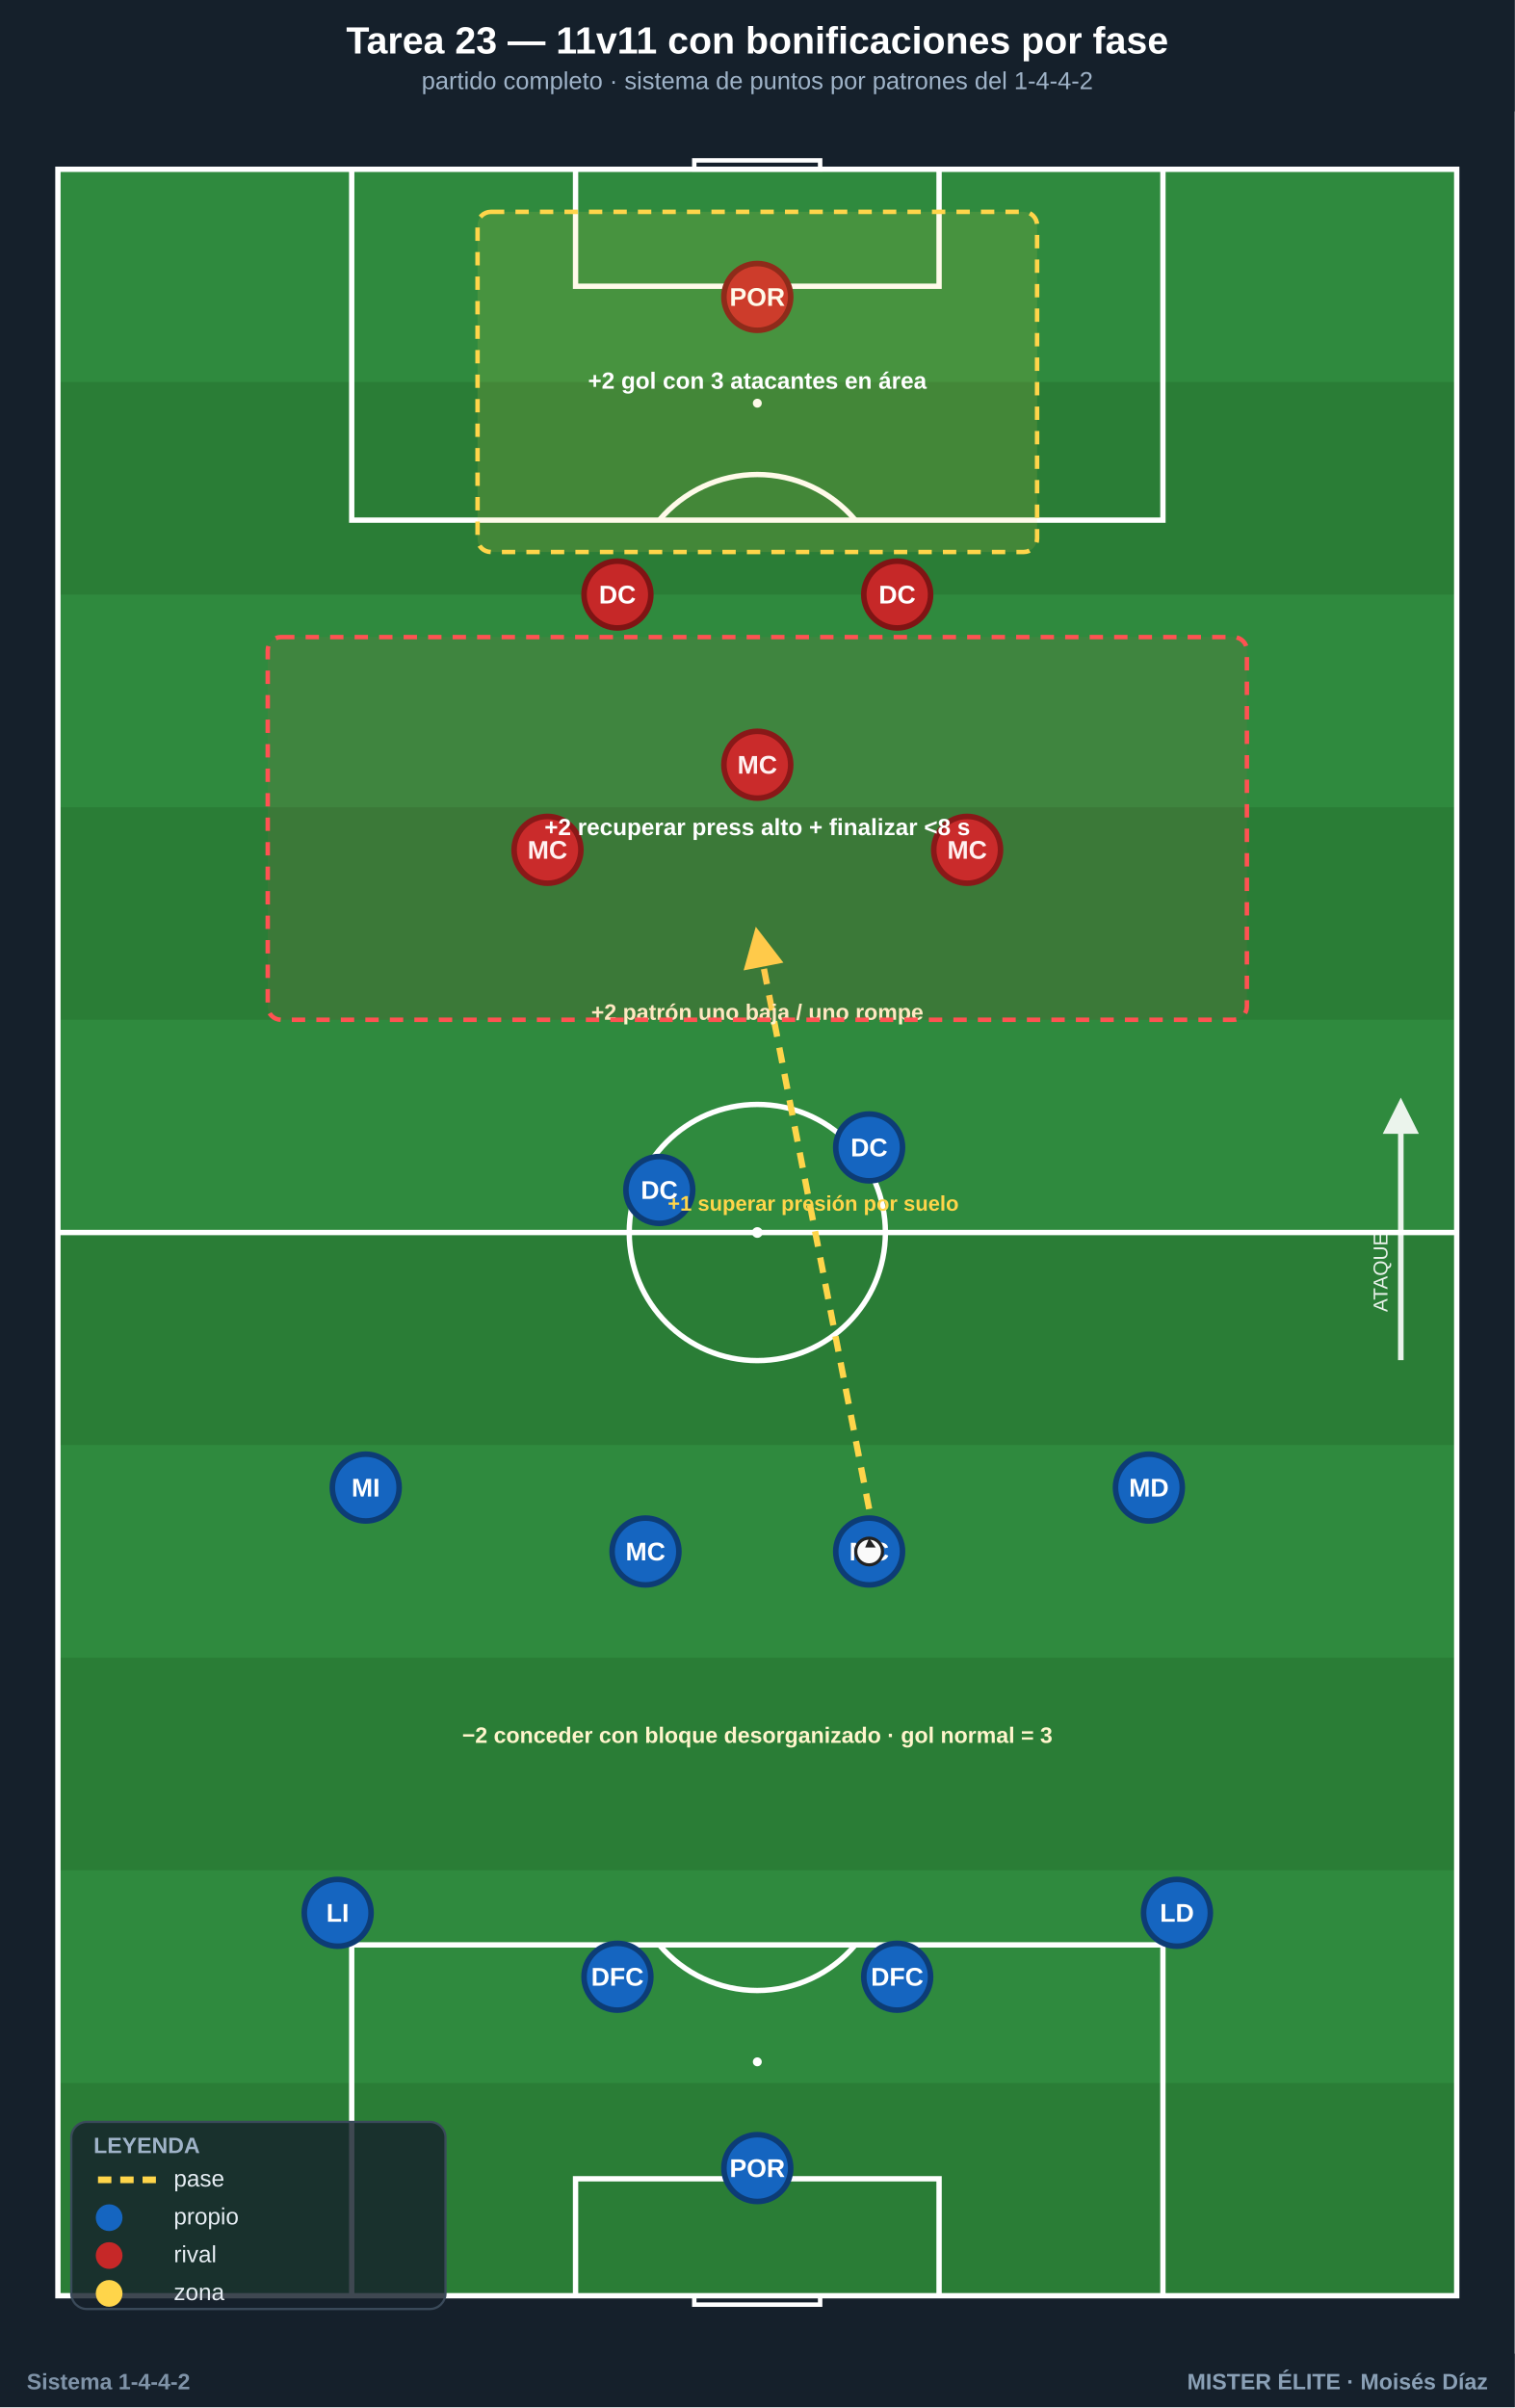
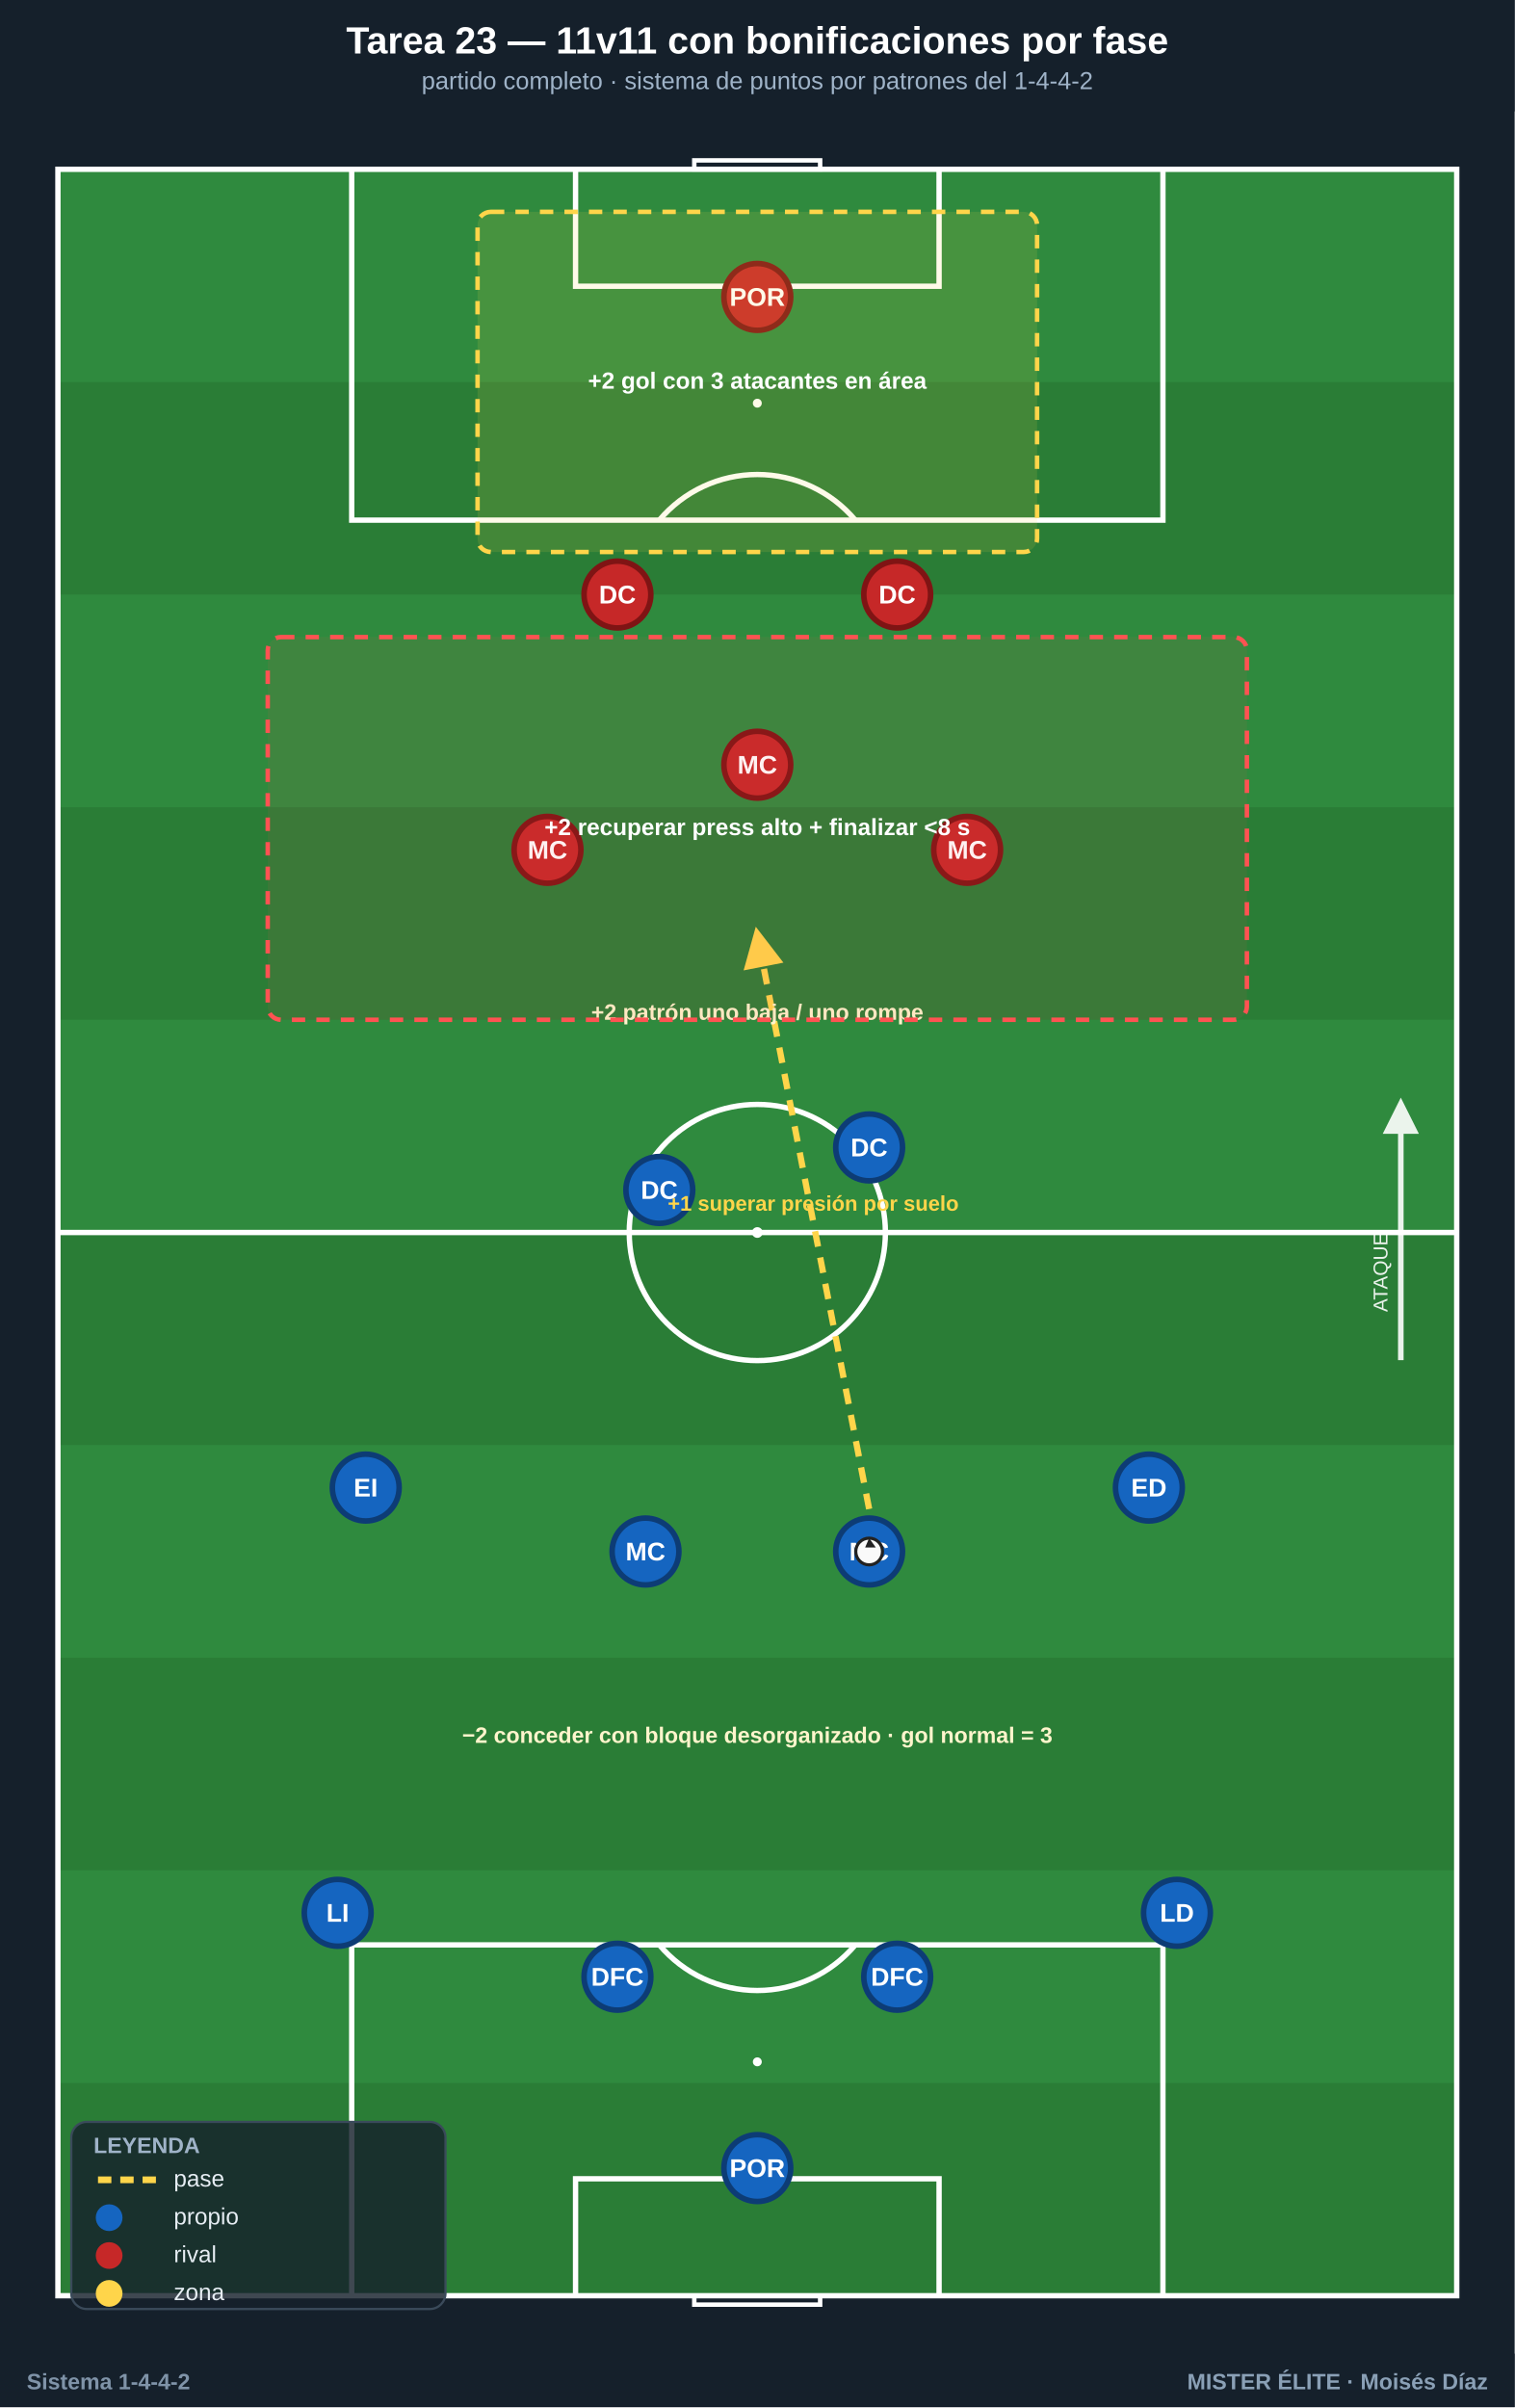
<svg xmlns="http://www.w3.org/2000/svg" viewBox="0 0 680 1081" width="680" height="1081" font-family="Segoe UI,Arial,sans-serif">
  <defs>
    <linearGradient id="sky" x1="0" y1="0" x2="0" y2="1">
      <stop offset="0" stop-color="#2f8a3e" />
      <stop offset="1" stop-color="#2b8139" />
    </linearGradient>
    <marker id="ah_pass" viewBox="0 0 10 10" refX="8" refY="5" markerWidth="6.5" markerHeight="6.5" orient="auto-start-reverse">
      <path d="M0,0 L10,5 L0,10 z" fill="#ffd54a" />
    </marker>
    <marker id="ah_run" viewBox="0 0 10 10" refX="8" refY="5" markerWidth="6.5" markerHeight="6.5" orient="auto-start-reverse">
      <path d="M0,0 L10,5 L0,10 z" fill="#ffffff" />
    </marker>
    <marker id="ah_drive" viewBox="0 0 10 10" refX="8" refY="5" markerWidth="6.5" markerHeight="6.5" orient="auto-start-reverse">
      <path d="M0,0 L10,5 L0,10 z" fill="#7ee0ff" />
    </marker>
    <marker id="ah_white" viewBox="0 0 10 10" refX="8" refY="5" markerWidth="6.5" markerHeight="6.5" orient="auto-start-reverse">
      <path d="M0,0 L10,5 L0,10 z" fill="#ffffff" />
    </marker>
  </defs>
  <rect x="0.0" y="0.0" width="680.0" height="1080.6" fill="#15202b" />
  <rect x="26.0" y="76.0" width="628.0" height="96.0" fill="#2f8a3e" />
  <rect x="26.0" y="171.5" width="628.0" height="96.0" fill="#2a7d36" />
  <rect x="26.0" y="266.9" width="628.0" height="96.0" fill="#2f8a3e" />
  <rect x="26.0" y="362.4" width="628.0" height="96.0" fill="#2a7d36" />
  <rect x="26.0" y="457.8" width="628.0" height="96.0" fill="#2f8a3e" />
  <rect x="26.0" y="553.3" width="628.0" height="96.0" fill="#2a7d36" />
  <rect x="26.0" y="648.7" width="628.0" height="96.0" fill="#2f8a3e" />
  <rect x="26.0" y="744.2" width="628.0" height="96.0" fill="#2a7d36" />
  <rect x="26.0" y="839.6" width="628.0" height="96.0" fill="#2f8a3e" />
  <rect x="26.0" y="935.1" width="628.0" height="96.0" fill="#2a7d36" />
  <rect x="26.0" y="76.0" width="628.0" height="954.6" fill="none" stroke="#ffffff" stroke-width="2.4" />
  <line x1="26.0" y1="553.3" x2="654.0" y2="553.3" stroke="#ffffff" stroke-width="2.4" opacity="1" />
  <circle cx="340.0" cy="553.3" r="57.5" fill="none" stroke="#ffffff" stroke-width="2.4" />
  <circle cx="340.0" cy="553.3" r="2.4" fill="#ffffff" />
  <path d="M157.9,76.0 L157.9,233.5 L522.1,233.5 L522.1,76.0" fill="none" stroke="#ffffff" stroke-width="2.4" />
  <path d="M258.4,76.0 L258.4,128.5 L421.6,128.5 L421.6,76.0" fill="none" stroke="#ffffff" stroke-width="2.4" />
  <circle cx="340.0" cy="181.0" r="2.0" fill="#ffffff" />
  <rect x="311.7" y="72.0" width="56.5" height="4" fill="none" stroke="#ffffff" stroke-width="2" />
  <path d="M296.0,233.5 A57.5,57.5 0 0 1 384.0,233.5" fill="none" stroke="#ffffff" stroke-width="2.4" />
  <path d="M157.9,1030.6 L157.9,873.1 L522.1,873.1 L522.1,1030.6" fill="none" stroke="#ffffff" stroke-width="2.4" />
  <path d="M258.4,1030.6 L258.4,978.1 L421.6,978.1 L421.6,1030.6" fill="none" stroke="#ffffff" stroke-width="2.4" />
  <circle cx="340.0" cy="925.6" r="2.0" fill="#ffffff" />
  <rect x="311.7" y="1030.6" width="56.5" height="4" fill="none" stroke="#ffffff" stroke-width="2" />
  <path d="M296.0,873.1 A57.5,57.5 0 0 0 384.0,873.1" fill="none" stroke="#ffffff" stroke-width="2.4" />
  <rect x="0.0" y="0.0" width="680.0" height="50.0" fill="#15202b" />
  <text x="340.0" y="24.0" font-family="Segoe UI,Arial,sans-serif" font-size="17" font-weight="800" fill="#ffffff" text-anchor="middle">Tarea 23 — 11v11 con bonificaciones por fase</text>
  <text x="340.0" y="40.0" font-family="Segoe UI,Arial,sans-serif" font-size="11" font-weight="500" fill="#9fb3c8" text-anchor="middle">partido completo · sistema de puntos por patrones del 1-4-4-2</text>
  <rect x="0.0" y="1056.6" width="680.0" height="24.0" fill="#15202b" />
  <text x="668.0" y="1072.6" font-family="Segoe UI,Arial,sans-serif" font-size="10" font-weight="700" fill="#8aa0b6" text-anchor="end">MISTER ÉLITE · Moisés Díaz</text>
  <text x="12.0" y="1072.6" font-family="Segoe UI,Arial,sans-serif" font-size="10" font-weight="600" fill="#7f93a8" text-anchor="start">Sistema 1-4-4-2</text>
  <g opacity="0.9">
    <line x1="628.9" y1="610.6" x2="628.9" y2="496.0" stroke="#ffffff" stroke-width="2.5" marker-end="url(#ah_white)" />
    <text x="622.9" y="553.3" font-family="Segoe UI,Arial" font-size="9" fill="#ffffff" text-anchor="end" transform="rotate(-90 622.9 553.3)">ATAQUE</text>
  </g>
  <g>
    <circle cx="340.0" cy="973.3" r="15" fill="#1565c0" stroke="#0d3c75" stroke-width="2.5" />
    <text x="340.0" y="977.3" font-family="Segoe UI,Arial" font-size="11.5" font-weight="800" fill="#fff" text-anchor="middle">POR</text>
  </g>
  <g>
    <circle cx="151.6" cy="858.7" r="15" fill="#1565c0" stroke="#0d3c75" stroke-width="2.5" />
    <text x="151.6" y="862.7" font-family="Segoe UI,Arial" font-size="11.5" font-weight="800" fill="#fff" text-anchor="middle">LI</text>
  </g>
  <g>
    <circle cx="277.2" cy="887.4" r="15" fill="#1565c0" stroke="#0d3c75" stroke-width="2.5" />
    <text x="277.2" y="891.4" font-family="Segoe UI,Arial" font-size="11.5" font-weight="800" fill="#fff" text-anchor="middle">DFC</text>
  </g>
  <g>
    <circle cx="402.8" cy="887.4" r="15" fill="#1565c0" stroke="#0d3c75" stroke-width="2.5" />
    <text x="402.8" y="891.4" font-family="Segoe UI,Arial" font-size="11.5" font-weight="800" fill="#fff" text-anchor="middle">DFC</text>
  </g>
  <g>
    <circle cx="528.4" cy="858.7" r="15" fill="#1565c0" stroke="#0d3c75" stroke-width="2.5" />
    <text x="528.4" y="862.7" font-family="Segoe UI,Arial" font-size="11.5" font-weight="800" fill="#fff" text-anchor="middle">LD</text>
  </g>
  <g>
    <circle cx="164.2" cy="667.8" r="15" fill="#1565c0" stroke="#0d3c75" stroke-width="2.5" />
-     <text x="164.2" y="671.8" font-family="Segoe UI,Arial" font-size="11.5" font-weight="800" fill="#fff" text-anchor="middle">MI</text>
+     <text x="164.2" y="671.8" font-family="Segoe UI,Arial" font-size="11.5" font-weight="800" fill="#fff" text-anchor="middle">EI</text>
  </g>
  <g>
    <circle cx="289.8" cy="696.5" r="15" fill="#1565c0" stroke="#0d3c75" stroke-width="2.5" />
    <text x="289.8" y="700.5" font-family="Segoe UI,Arial" font-size="11.5" font-weight="800" fill="#fff" text-anchor="middle">MC</text>
  </g>
  <g>
    <circle cx="390.2" cy="696.5" r="15" fill="#1565c0" stroke="#0d3c75" stroke-width="2.5" />
    <text x="390.2" y="700.5" font-family="Segoe UI,Arial" font-size="11.5" font-weight="800" fill="#fff" text-anchor="middle">MC</text>
  </g>
  <g>
    <circle cx="515.8" cy="667.8" r="15" fill="#1565c0" stroke="#0d3c75" stroke-width="2.5" />
-     <text x="515.8" y="671.8" font-family="Segoe UI,Arial" font-size="11.5" font-weight="800" fill="#fff" text-anchor="middle">MD</text>
+     <text x="515.8" y="671.8" font-family="Segoe UI,Arial" font-size="11.5" font-weight="800" fill="#fff" text-anchor="middle">ED</text>
  </g>
  <g>
    <circle cx="296.0" cy="534.2" r="15" fill="#1565c0" stroke="#0d3c75" stroke-width="2.5" />
    <text x="296.0" y="538.2" font-family="Segoe UI,Arial" font-size="11.5" font-weight="800" fill="#fff" text-anchor="middle">DC</text>
  </g>
  <g>
    <circle cx="390.2" cy="515.1" r="15" fill="#1565c0" stroke="#0d3c75" stroke-width="2.5" />
    <text x="390.2" y="519.1" font-family="Segoe UI,Arial" font-size="11.5" font-weight="800" fill="#fff" text-anchor="middle">DC</text>
  </g>
  <circle cx="390.2" cy="696.5" r="6.0" fill="#fafafa" stroke="#222" stroke-width="1.4" />
  <path d="M390.2,690.5 l3.0,4.2 l-4.8,0 z" fill="#222" />
  <g>
    <circle cx="340.0" cy="133.3" r="15" fill="#c62828" stroke="#7f1414" stroke-width="2.5" />
    <text x="340.0" y="137.3" font-family="Segoe UI,Arial" font-size="11.5" font-weight="800" fill="#fff" text-anchor="middle">POR</text>
  </g>
  <g>
    <circle cx="277.2" cy="266.9" r="15" fill="#c62828" stroke="#7f1414" stroke-width="2.5" />
    <text x="277.2" y="270.9" font-family="Segoe UI,Arial" font-size="11.5" font-weight="800" fill="#fff" text-anchor="middle">DC</text>
  </g>
  <g>
    <circle cx="402.8" cy="266.9" r="15" fill="#c62828" stroke="#7f1414" stroke-width="2.5" />
    <text x="402.8" y="270.9" font-family="Segoe UI,Arial" font-size="11.5" font-weight="800" fill="#fff" text-anchor="middle">DC</text>
  </g>
  <g>
    <circle cx="245.8" cy="381.5" r="15" fill="#c62828" stroke="#7f1414" stroke-width="2.5" />
    <text x="245.8" y="385.5" font-family="Segoe UI,Arial" font-size="11.5" font-weight="800" fill="#fff" text-anchor="middle">MC</text>
  </g>
  <g>
    <circle cx="434.2" cy="381.5" r="15" fill="#c62828" stroke="#7f1414" stroke-width="2.5" />
    <text x="434.2" y="385.5" font-family="Segoe UI,Arial" font-size="11.5" font-weight="800" fill="#fff" text-anchor="middle">MC</text>
  </g>
  <g>
    <circle cx="340.0" cy="343.3" r="15" fill="#c62828" stroke="#7f1414" stroke-width="2.5" />
    <text x="340.0" y="347.3" font-family="Segoe UI,Arial" font-size="11.5" font-weight="800" fill="#fff" text-anchor="middle">MC</text>
  </g>
  <line x1="390.2" y1="677.4" x2="340.0" y2="419.6" stroke="#ffd54a" stroke-width="2.8" stroke-dasharray="7 5" marker-end="url(#ah_pass)" />
  <text x="365.1" y="543.5" font-family="Segoe UI,Arial,sans-serif" font-size="9.5" font-weight="700" fill="#ffd54a" text-anchor="middle">+1 superar presión por suelo</text>
  <text x="340.0" y="457.8" font-family="Segoe UI,Arial,sans-serif" font-size="10" font-weight="600" fill="#fff5cc" text-anchor="middle">+2 patrón uno baja / uno rompe</text>
  <rect x="214.4" y="95.1" width="251.2" height="152.7" rx="6" fill="#ffd54a" fill-opacity="0.12" stroke="#ffd54a" stroke-width="2" stroke-dasharray="6 5" />
  <text x="340.0" y="174.5" font-family="Segoe UI,Arial,sans-serif" font-size="10.5" font-weight="700" fill="#fff" text-anchor="middle">+2 gol con 3 atacantes en área</text>
  <rect x="120.2" y="286.0" width="439.6" height="171.8" rx="6" fill="#ff5252" fill-opacity="0.08" stroke="#ff5252" stroke-width="2" stroke-dasharray="6 5" />
  <text x="340.0" y="374.9" font-family="Segoe UI,Arial,sans-serif" font-size="10.5" font-weight="700" fill="#fff" text-anchor="middle">+2 recuperar press alto + finalizar &lt;8 s</text>
  <text x="340.0" y="782.4" font-family="Segoe UI,Arial,sans-serif" font-size="10" font-weight="600" fill="#fff5cc" text-anchor="middle">−2 conceder con bloque desorganizado · gol normal = 3</text>
  <g>
    <rect x="32" y="952.56" width="168" height="84" rx="7" fill="#15202b" fill-opacity="0.82" stroke="#3a4a5a" stroke-width="1" />
    <text x="42" y="966.56" font-family="Segoe UI,Arial" font-size="10" font-weight="800" fill="#9fb3c8">LEYENDA</text>
    <line x1="44" y1="978.56" x2="70" y2="978.56" stroke="#ffd54a" stroke-width="3" stroke-dasharray="6 4" />
    <text x="78" y="981.56" font-family="Segoe UI,Arial" font-size="10.5" fill="#e6edf3">pase</text>
    <circle cx="49" cy="995.56" r="6" fill="#1565c0" />
    <text x="78" y="998.56" font-family="Segoe UI,Arial" font-size="10.5" fill="#e6edf3">propio</text>
    <circle cx="49" cy="1012.56" r="6" fill="#c62828" />
    <text x="78" y="1015.56" font-family="Segoe UI,Arial" font-size="10.5" fill="#e6edf3">rival</text>
    <circle cx="49" cy="1029.56" r="6" fill="#ffd54a" />
    <text x="78" y="1032.56" font-family="Segoe UI,Arial" font-size="10.5" fill="#e6edf3">zona</text>
  </g>
</svg>
